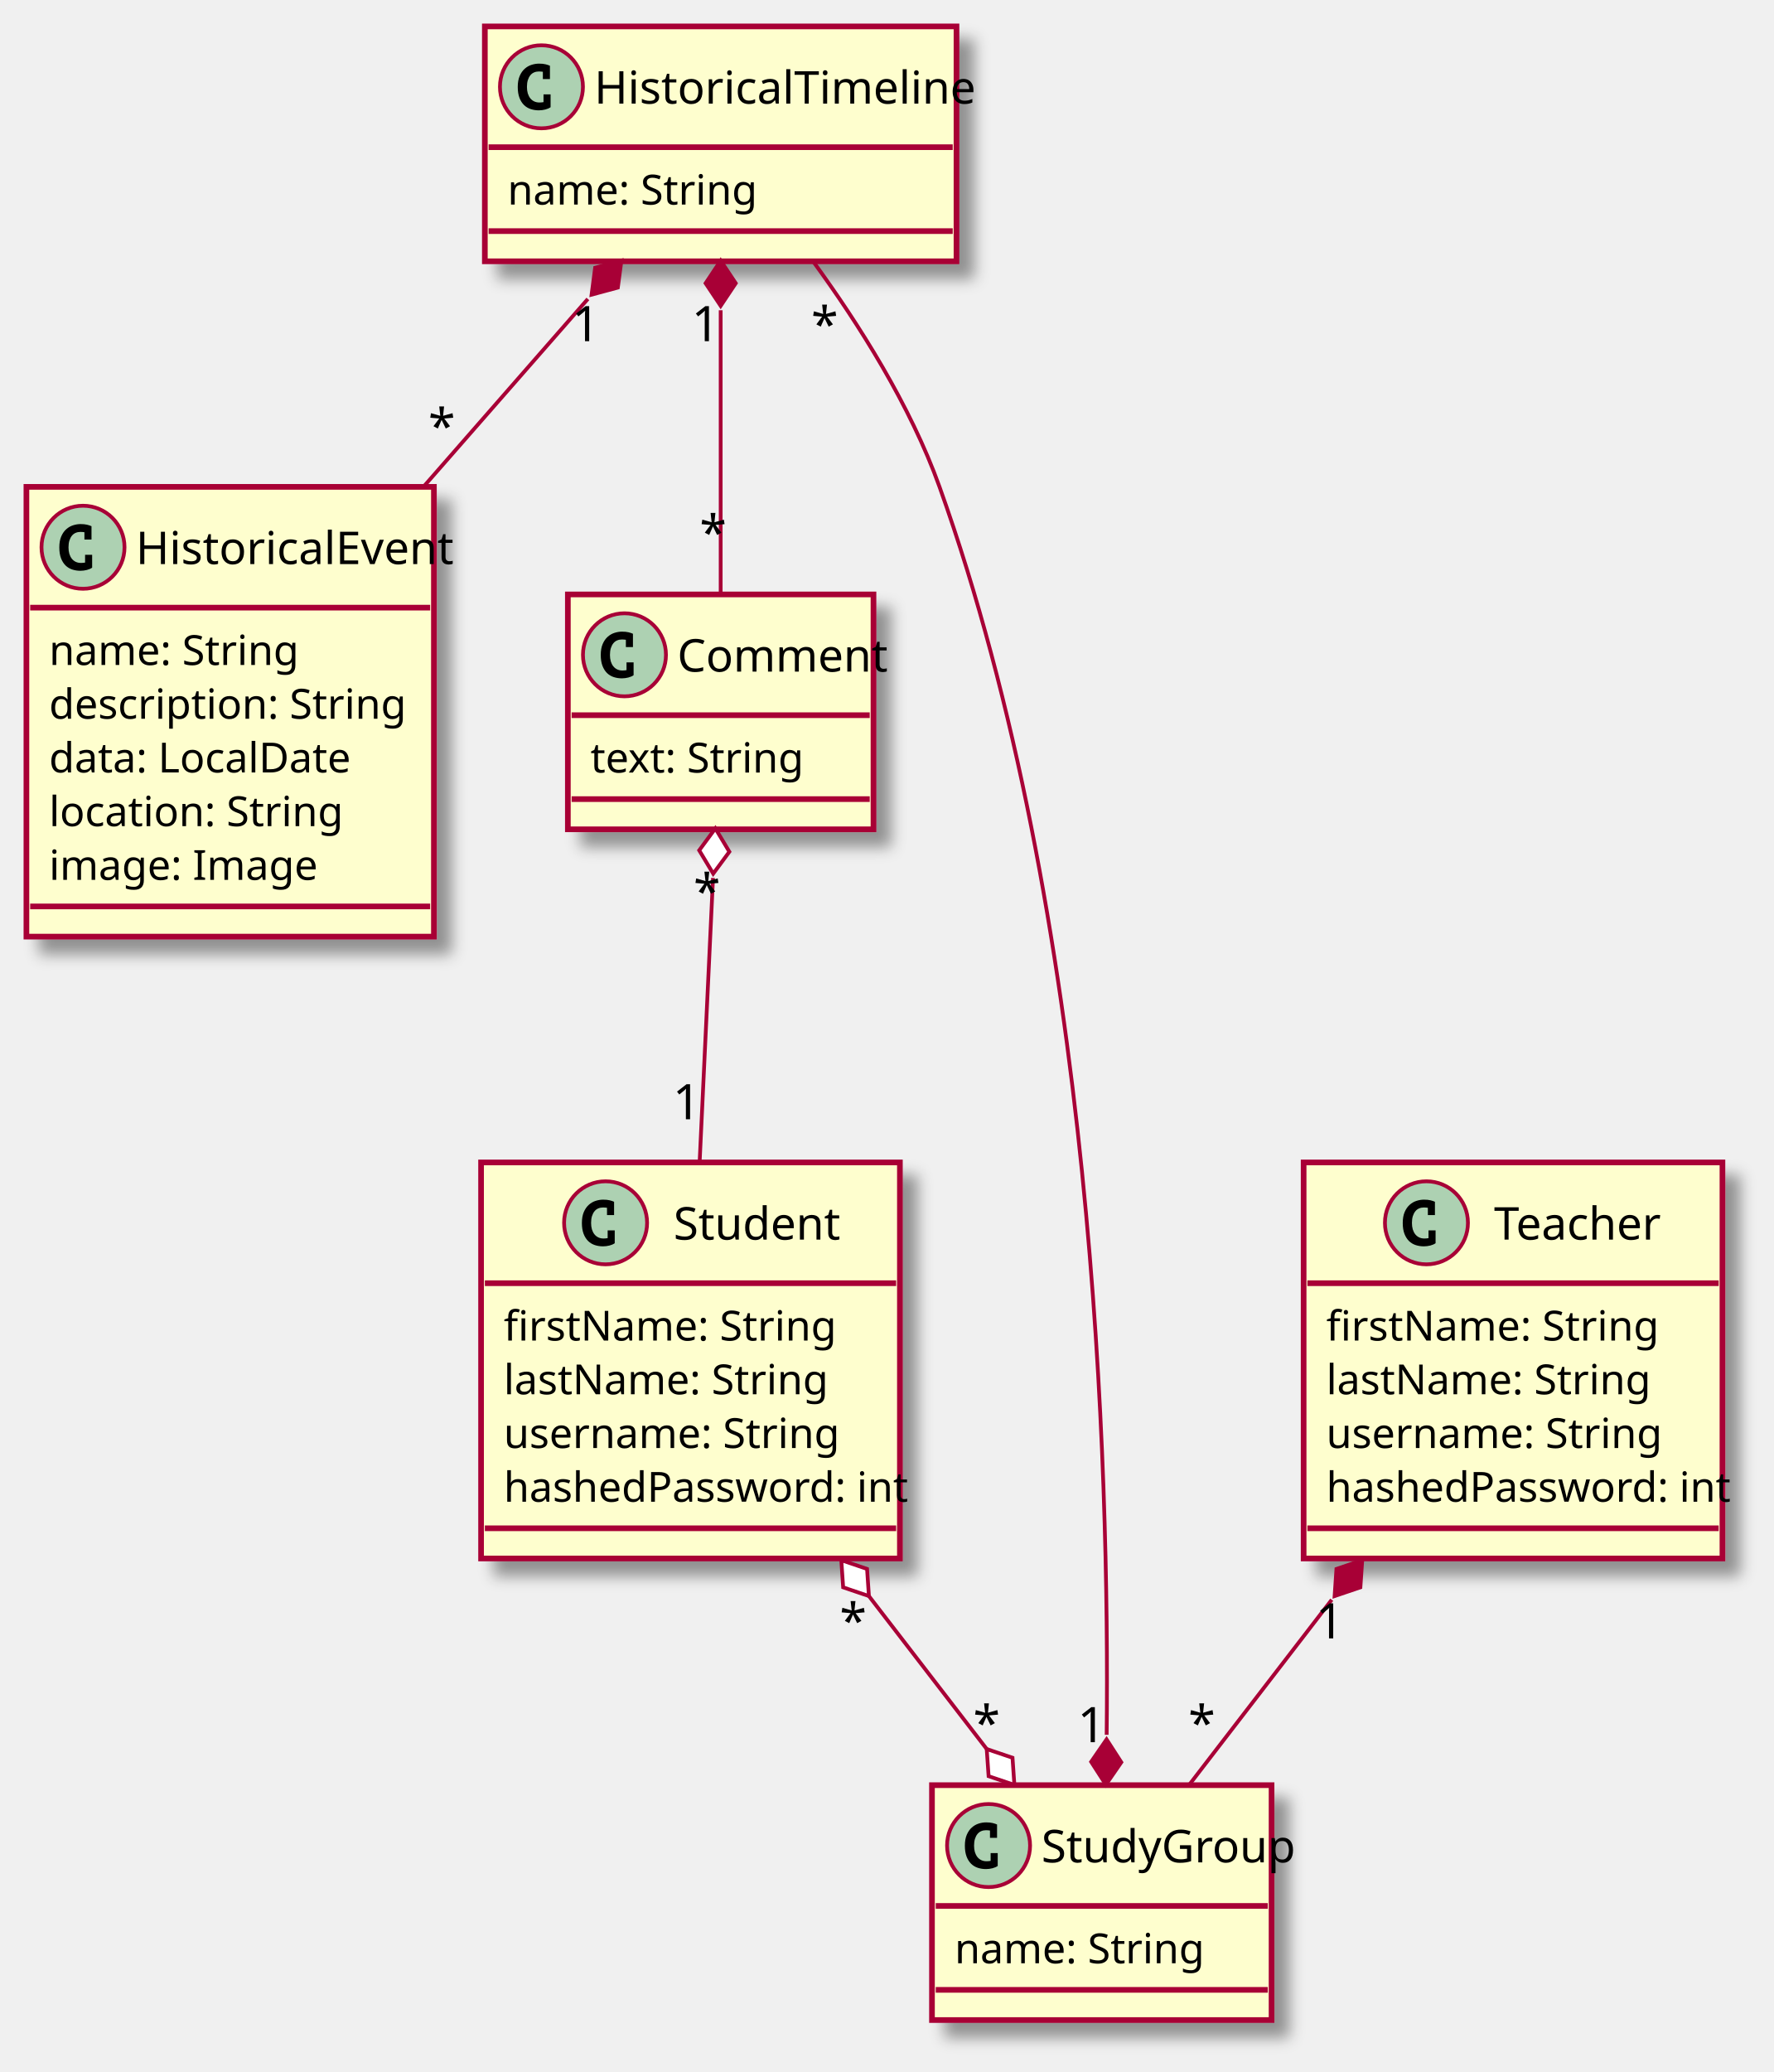
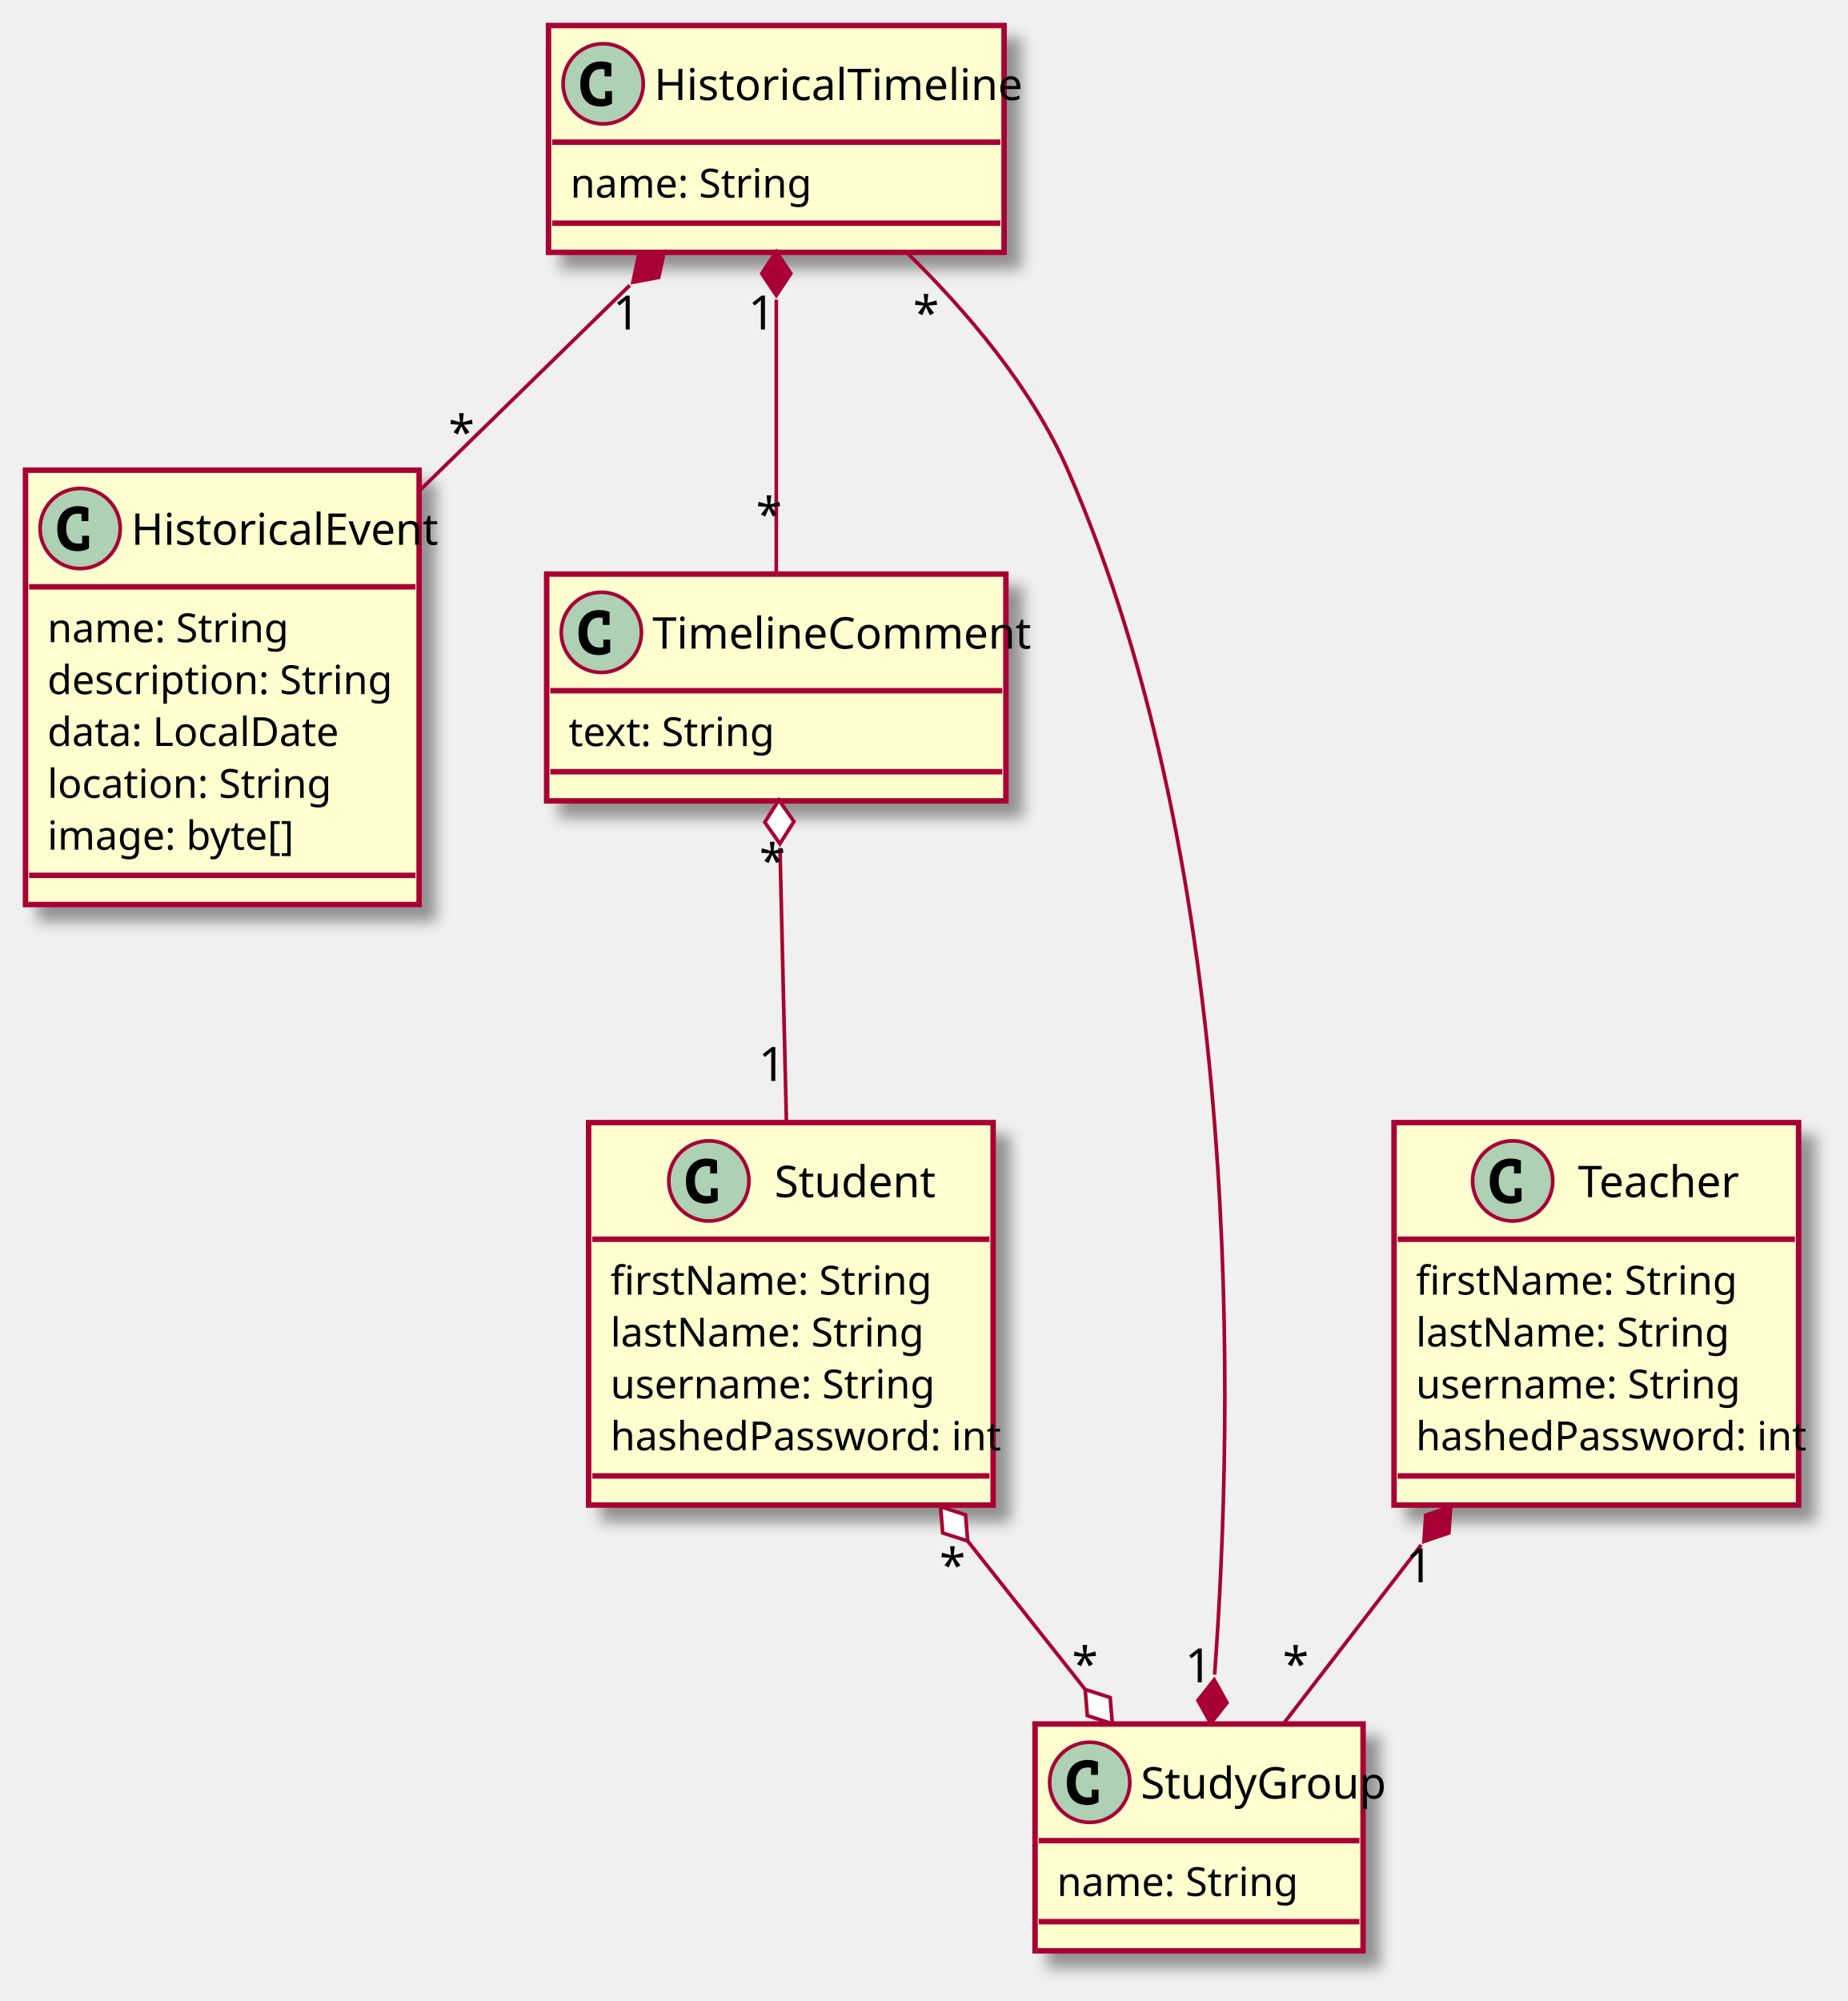
- <svg xmlns="http://www.w3.org/2000/svg" contentScriptType="application/ecmascript" contentStyleType="text/css" height="549px" preserveAspectRatio="none" style="width:470px;height:549px;" version="1.1" viewBox="0 0 470 549" width="470px" zoomAndPan="magnify">
+ <svg xmlns="http://www.w3.org/2000/svg" contentScriptType="application/ecmascript" contentStyleType="text/css" height="549px" preserveAspectRatio="none" style="width:507px;height:549px;" version="1.1" viewBox="0 0 507 549" width="507px" zoomAndPan="magnify">
  <defs>
-     <filter height="300%" id="f8nzq2gp0e1ed" width="300%" x="-1" y="-1">
+     <filter height="300%" id="fjkhw3mhdidb1" width="300%" x="-1" y="-1">
      <feGaussianBlur result="blurOut" stdDeviation="2.0" />
      <feColorMatrix in="blurOut" result="blurOut2" type="matrix" values="0 0 0 0 0 0 0 0 0 0 0 0 0 0 0 0 0 0 .4 0" />
      <feOffset dx="4.0" dy="4.0" in="blurOut2" result="blurOut3" />
      <feBlend in="SourceGraphic" in2="blurOut3" mode="normal" />
    </filter>
  </defs>
  <g>
-     <rect codeLine="1" fill="#FEFECE" filter="url(#f8nzq2gp0e1ed)" height="119.169" id="HistoricalEvent" style="stroke:#A80036;stroke-width:1.5;" width="108" x="7" y="129" />
+     <rect codeLine="1" fill="#FEFECE" filter="url(#fjkhw3mhdidb1)" height="119.169" id="HistoricalEvent" style="stroke:#A80036;stroke-width:1.5;" width="108" x="7" y="129" />
    <ellipse cx="22" cy="145" fill="#ADD1B2" rx="11" ry="11" style="stroke:#A80036;stroke-width:1.0;" />
    <path d="M22.547,147 L24.422,147 L24.422,150.406 Q23.875,150.797 23.031,151.016 Q22.188,151.234 21.312,151.234 Q20.188,151.234 19.172,150.906 Q18.156,150.578 17.391,149.844 Q16.625,149.094 16.172,147.922 Q15.719,146.734 15.719,145.047 Q15.719,143.297 16.234,142.125 Q16.75,140.938 17.562,140.219 Q18.391,139.484 19.391,139.172 Q20.391,138.859 21.359,138.859 Q22.375,138.859 23.078,139.031 Q23.781,139.203 24.25,139.422 L24.25,142.953 L22.375,142.953 L22.375,141.016 Q21.844,140.938 21.297,140.938 Q20.625,140.938 20.047,141.188 Q19.484,141.422 19.062,141.938 Q18.641,142.453 18.391,143.234 Q18.156,144 18.156,145.047 Q18.156,145.969 18.375,146.734 Q18.609,147.484 19.031,148.031 Q19.453,148.562 20.062,148.859 Q20.672,149.156 21.453,149.156 Q22.016,149.156 22.547,149.062 L22.547,147 Z " fill="#000000" />
    <text fill="#000000" font-family="sans-serif" font-size="12" lengthAdjust="spacing" textLength="76" x="36" y="149.452">HistoricalEvent</text>
    <line style="stroke:#A80036;stroke-width:1.5;" x1="8" x2="114" y1="161" y2="161" />
    <text fill="#000000" font-family="sans-serif" font-size="11" lengthAdjust="spacing" textLength="61" x="13" y="176.198">name: String</text>
    <text fill="#000000" font-family="sans-serif" font-size="11" lengthAdjust="spacing" textLength="88" x="13" y="190.432">description: String</text>
    <text fill="#000000" font-family="sans-serif" font-size="11" lengthAdjust="spacing" textLength="76" x="13" y="204.666">data: LocalDate</text>
    <text fill="#000000" font-family="sans-serif" font-size="11" lengthAdjust="spacing" textLength="73" x="13" y="218.9">location: String</text>
-     <text fill="#000000" font-family="sans-serif" font-size="11" lengthAdjust="spacing" textLength="65" x="13" y="233.133">image: Image</text>
+     <text fill="#000000" font-family="sans-serif" font-size="11" lengthAdjust="spacing" textLength="62" x="13" y="233.133">image: byte[]</text>
    <line style="stroke:#A80036;stroke-width:1.5;" x1="8" x2="114" y1="240.169" y2="240.169" />
-     <rect codeLine="9" fill="#FEFECE" filter="url(#f8nzq2gp0e1ed)" height="62.234" id="HistoricalTimeline" style="stroke:#A80036;stroke-width:1.5;" width="125" x="128.5" y="7" />
-     <ellipse cx="143.5" cy="23" fill="#ADD1B2" rx="11" ry="11" style="stroke:#A80036;stroke-width:1.0;" />
-     <path d="M144.047,25 L145.922,25 L145.922,28.406 Q145.375,28.797 144.531,29.016 Q143.688,29.234 142.812,29.234 Q141.688,29.234 140.672,28.906 Q139.656,28.578 138.891,27.844 Q138.125,27.094 137.672,25.922 Q137.219,24.734 137.219,23.047 Q137.219,21.297 137.734,20.125 Q138.25,18.938 139.062,18.219 Q139.891,17.484 140.891,17.172 Q141.891,16.859 142.859,16.859 Q143.875,16.859 144.578,17.031 Q145.281,17.203 145.75,17.422 L145.75,20.953 L143.875,20.953 L143.875,19.016 Q143.344,18.938 142.797,18.938 Q142.125,18.938 141.547,19.188 Q140.984,19.422 140.562,19.938 Q140.141,20.453 139.891,21.234 Q139.656,22 139.656,23.047 Q139.656,23.969 139.875,24.734 Q140.109,25.484 140.531,26.031 Q140.953,26.562 141.562,26.859 Q142.172,27.156 142.953,27.156 Q143.516,27.156 144.047,27.062 L144.047,25 Z " fill="#000000" />
-     <text fill="#000000" font-family="sans-serif" font-size="12" lengthAdjust="spacing" textLength="93" x="157.5" y="27.452">HistoricalTimeline</text>
-     <line style="stroke:#A80036;stroke-width:1.5;" x1="129.5" x2="252.5" y1="39" y2="39" />
-     <text fill="#000000" font-family="sans-serif" font-size="11" lengthAdjust="spacing" textLength="61" x="134.5" y="54.198">name: String</text>
-     <line style="stroke:#A80036;stroke-width:1.5;" x1="129.5" x2="252.5" y1="61.234" y2="61.234" />
-     <rect codeLine="15" fill="#FEFECE" filter="url(#f8nzq2gp0e1ed)" height="62.234" id="StudyGroup" style="stroke:#A80036;stroke-width:1.5;" width="90" x="247" y="473" />
-     <ellipse cx="262" cy="489" fill="#ADD1B2" rx="11" ry="11" style="stroke:#A80036;stroke-width:1.0;" />
-     <path d="M262.547,491 L264.422,491 L264.422,494.406 Q263.875,494.797 263.031,495.016 Q262.188,495.234 261.312,495.234 Q260.188,495.234 259.172,494.906 Q258.156,494.578 257.391,493.844 Q256.625,493.094 256.172,491.922 Q255.719,490.734 255.719,489.047 Q255.719,487.297 256.234,486.125 Q256.75,484.938 257.562,484.219 Q258.391,483.484 259.391,483.172 Q260.391,482.859 261.359,482.859 Q262.375,482.859 263.078,483.031 Q263.781,483.203 264.25,483.422 L264.25,486.953 L262.375,486.953 L262.375,485.016 Q261.844,484.938 261.297,484.938 Q260.625,484.938 260.047,485.188 Q259.484,485.422 259.062,485.938 Q258.641,486.453 258.391,487.234 Q258.156,488 258.156,489.047 Q258.156,489.969 258.375,490.734 Q258.609,491.484 259.031,492.031 Q259.453,492.562 260.062,492.859 Q260.672,493.156 261.453,493.156 Q262.016,493.156 262.547,493.062 L262.547,491 Z " fill="#000000" />
-     <text fill="#000000" font-family="sans-serif" font-size="12" lengthAdjust="spacing" textLength="58" x="276" y="493.452">StudyGroup</text>
-     <line style="stroke:#A80036;stroke-width:1.5;" x1="248" x2="336" y1="505" y2="505" />
-     <text fill="#000000" font-family="sans-serif" font-size="11" lengthAdjust="spacing" textLength="61" x="253" y="520.198">name: String</text>
-     <line style="stroke:#A80036;stroke-width:1.5;" x1="248" x2="336" y1="527.234" y2="527.234" />
-     <rect codeLine="21" fill="#FEFECE" filter="url(#f8nzq2gp0e1ed)" height="104.936" id="Teacher" style="stroke:#A80036;stroke-width:1.5;" width="111" x="345.5" y="308" />
-     <ellipse cx="378.05" cy="324" fill="#ADD1B2" rx="11" ry="11" style="stroke:#A80036;stroke-width:1.0;" />
-     <path d="M378.597,326 L380.472,326 L380.472,329.406 Q379.925,329.797 379.081,330.016 Q378.238,330.234 377.363,330.234 Q376.238,330.234 375.222,329.906 Q374.206,329.578 373.441,328.844 Q372.675,328.094 372.222,326.922 Q371.769,325.734 371.769,324.047 Q371.769,322.297 372.284,321.125 Q372.8,319.938 373.613,319.219 Q374.441,318.484 375.441,318.172 Q376.441,317.859 377.409,317.859 Q378.425,317.859 379.128,318.031 Q379.831,318.203 380.3,318.422 L380.3,321.953 L378.425,321.953 L378.425,320.016 Q377.894,319.938 377.347,319.938 Q376.675,319.938 376.097,320.188 Q375.534,320.422 375.113,320.938 Q374.691,321.453 374.441,322.234 Q374.206,323 374.206,324.047 Q374.206,324.969 374.425,325.734 Q374.659,326.484 375.081,327.031 Q375.503,327.562 376.113,327.859 Q376.722,328.156 377.503,328.156 Q378.066,328.156 378.597,328.062 L378.597,326 Z " fill="#000000" />
-     <text fill="#000000" font-family="sans-serif" font-size="12" lengthAdjust="spacing" textLength="40" x="395.95" y="328.452">Teacher</text>
-     <line style="stroke:#A80036;stroke-width:1.5;" x1="346.5" x2="455.5" y1="340" y2="340" />
-     <text fill="#000000" font-family="sans-serif" font-size="11" lengthAdjust="spacing" textLength="82" x="351.5" y="355.198">firstName: String</text>
-     <text fill="#000000" font-family="sans-serif" font-size="11" lengthAdjust="spacing" textLength="80" x="351.5" y="369.432">lastName: String</text>
-     <text fill="#000000" font-family="sans-serif" font-size="11" lengthAdjust="spacing" textLength="82" x="351.5" y="383.666">username: String</text>
-     <text fill="#000000" font-family="sans-serif" font-size="11" lengthAdjust="spacing" textLength="99" x="351.5" y="397.9">hashedPassword: int</text>
-     <line style="stroke:#A80036;stroke-width:1.5;" x1="346.5" x2="455.5" y1="404.936" y2="404.936" />
-     <rect codeLine="31" fill="#FEFECE" filter="url(#f8nzq2gp0e1ed)" height="104.936" id="Student" style="stroke:#A80036;stroke-width:1.5;" width="111" x="127.5" y="308" />
-     <ellipse cx="160.5" cy="324" fill="#ADD1B2" rx="11" ry="11" style="stroke:#A80036;stroke-width:1.0;" />
-     <path d="M161.047,326 L162.922,326 L162.922,329.406 Q162.375,329.797 161.531,330.016 Q160.688,330.234 159.812,330.234 Q158.688,330.234 157.672,329.906 Q156.656,329.578 155.891,328.844 Q155.125,328.094 154.672,326.922 Q154.219,325.734 154.219,324.047 Q154.219,322.297 154.734,321.125 Q155.25,319.938 156.062,319.219 Q156.891,318.484 157.891,318.172 Q158.891,317.859 159.859,317.859 Q160.875,317.859 161.578,318.031 Q162.281,318.203 162.75,318.422 L162.75,321.953 L160.875,321.953 L160.875,320.016 Q160.344,319.938 159.797,319.938 Q159.125,319.938 158.547,320.188 Q157.984,320.422 157.562,320.938 Q157.141,321.453 156.891,322.234 Q156.656,323 156.656,324.047 Q156.656,324.969 156.875,325.734 Q157.109,326.484 157.531,327.031 Q157.953,327.562 158.562,327.859 Q159.172,328.156 159.953,328.156 Q160.516,328.156 161.047,328.062 L161.047,326 Z " fill="#000000" />
-     <text fill="#000000" font-family="sans-serif" font-size="12" lengthAdjust="spacing" textLength="39" x="178.5" y="328.452">Student</text>
-     <line style="stroke:#A80036;stroke-width:1.5;" x1="128.5" x2="237.5" y1="340" y2="340" />
-     <text fill="#000000" font-family="sans-serif" font-size="11" lengthAdjust="spacing" textLength="82" x="133.5" y="355.198">firstName: String</text>
-     <text fill="#000000" font-family="sans-serif" font-size="11" lengthAdjust="spacing" textLength="80" x="133.5" y="369.432">lastName: String</text>
-     <text fill="#000000" font-family="sans-serif" font-size="11" lengthAdjust="spacing" textLength="82" x="133.5" y="383.666">username: String</text>
-     <text fill="#000000" font-family="sans-serif" font-size="11" lengthAdjust="spacing" textLength="99" x="133.5" y="397.9">hashedPassword: int</text>
-     <line style="stroke:#A80036;stroke-width:1.5;" x1="128.5" x2="237.5" y1="404.936" y2="404.936" />
-     <rect codeLine="40" fill="#FEFECE" filter="url(#f8nzq2gp0e1ed)" height="62.234" id="Comment" style="stroke:#A80036;stroke-width:1.5;" width="81" x="150.5" y="157.5" />
-     <ellipse cx="165.5" cy="173.5" fill="#ADD1B2" rx="11" ry="11" style="stroke:#A80036;stroke-width:1.0;" />
-     <path d="M166.047,175.5 L167.922,175.5 L167.922,178.906 Q167.375,179.297 166.531,179.516 Q165.688,179.734 164.812,179.734 Q163.688,179.734 162.672,179.406 Q161.656,179.078 160.891,178.344 Q160.125,177.594 159.672,176.422 Q159.219,175.234 159.219,173.547 Q159.219,171.797 159.734,170.625 Q160.25,169.438 161.062,168.719 Q161.891,167.984 162.891,167.672 Q163.891,167.359 164.859,167.359 Q165.875,167.359 166.578,167.531 Q167.281,167.703 167.75,167.922 L167.75,171.453 L165.875,171.453 L165.875,169.516 Q165.344,169.438 164.797,169.438 Q164.125,169.438 163.547,169.688 Q162.984,169.922 162.562,170.438 Q162.141,170.953 161.891,171.734 Q161.656,172.5 161.656,173.547 Q161.656,174.469 161.875,175.234 Q162.109,175.984 162.531,176.531 Q162.953,177.062 163.562,177.359 Q164.172,177.656 164.953,177.656 Q165.516,177.656 166.047,177.562 L166.047,175.5 Z " fill="#000000" />
-     <text fill="#000000" font-family="sans-serif" font-size="12" lengthAdjust="spacing" textLength="49" x="179.5" y="177.952">Comment</text>
-     <line style="stroke:#A80036;stroke-width:1.5;" x1="151.5" x2="230.5" y1="189.5" y2="189.5" />
-     <text fill="#000000" font-family="sans-serif" font-size="11" lengthAdjust="spacing" textLength="53" x="156.5" y="204.698">text: String</text>
-     <line style="stroke:#A80036;stroke-width:1.5;" x1="151.5" x2="230.5" y1="211.734" y2="211.734" />
-     <path codeLine="13" d="M155.8,79.21 C142.4,94.51 126.85,112.28 112.26,128.95 " fill="none" id="HistoricalTimeline-backto-HistoricalEvent" style="stroke:#A80036;stroke-width:1.0;" />
-     <polygon fill="#A80036" points="164.69,69.05,157.728,70.929,156.784,78.078,163.746,76.199,164.69,69.05" style="stroke:#A80036;stroke-width:1.0;" />
-     <text fill="#000000" font-family="sans-serif" font-size="13" lengthAdjust="spacing" textLength="7" x="151.542" y="90.399">1</text>
-     <text fill="#000000" font-family="sans-serif" font-size="13" lengthAdjust="spacing" textLength="5" x="113.507" y="117.571">*</text>
-     <path codeLine="19" d="M293.3,459.65 C294.07,388.44 289.86,243.24 249,129 C241.3,107.47 227.61,85.85 215.46,69.2 " fill="none" id="StudyGroup-backto-HistoricalTimeline" style="stroke:#A80036;stroke-width:1.0;" />
-     <polygon fill="#A80036" points="293.09,472.87,297.182,466.932,293.275,460.871,289.183,466.809,293.09,472.87" style="stroke:#A80036;stroke-width:1.0;" />
-     <text fill="#000000" font-family="sans-serif" font-size="13" lengthAdjust="spacing" textLength="7" x="285.563" y="461.609">1</text>
-     <text fill="#000000" font-family="sans-serif" font-size="13" lengthAdjust="spacing" textLength="5" x="214.989" y="90.58">*</text>
-     <path codeLine="28" d="M352.95,423.87 C339.83,440.91 326.2,458.6 315.16,472.93 " fill="none" id="Teacher-backto-StudyGroup" style="stroke:#A80036;stroke-width:1.0;" />
-     <polygon fill="#A80036" points="361.03,413.39,354.2,415.705,353.71,422.899,360.54,420.584,361.03,413.39" style="stroke:#A80036;stroke-width:1.0;" />
-     <text fill="#000000" font-family="sans-serif" font-size="13" lengthAdjust="spacing" textLength="7" x="348.732" y="434.099">1</text>
-     <text fill="#000000" font-family="sans-serif" font-size="13" lengthAdjust="spacing" textLength="5" x="314.938" y="461.197">*</text>
-     <path codeLine="38" d="M230.29,422.899 C230.29,422.899 261.512,463.427 261.512,463.427 " fill="none" id="Student-StudyGroup" style="stroke:#A80036;stroke-width:1.0;" />
-     <polygon fill="#FFFFFF" points="268.84,472.93,268.344,465.736,261.512,463.427,262.009,470.621,268.84,472.93" style="stroke:#A80036;stroke-width:1.0;" />
-     <polygon fill="#FFFFFF" points="222.97,413.39,223.46,420.584,230.29,422.899,229.799,415.705,222.97,413.39" style="stroke:#A80036;stroke-width:1.0;" />
-     <text fill="#000000" font-family="sans-serif" font-size="13" lengthAdjust="spacing" textLength="5" x="222.537" y="434.099">*</text>
-     <text fill="#000000" font-family="sans-serif" font-size="13" lengthAdjust="spacing" textLength="5" x="257.906" y="461.197">*</text>
-     <path codeLine="44" d="M191,82.2 C191,106.36 191,135.87 191,157.49 " fill="none" id="HistoricalTimeline-backto-Comment" style="stroke:#A80036;stroke-width:1.0;" />
-     <polygon fill="#A80036" points="191,69.05,187,75.05,191,81.05,195,75.05,191,69.05" style="stroke:#A80036;stroke-width:1.0;" />
-     <text fill="#000000" font-family="sans-serif" font-size="13" lengthAdjust="spacing" textLength="7" x="183.278" y="90.399">1</text>
-     <text fill="#000000" font-family="sans-serif" font-size="13" lengthAdjust="spacing" textLength="5" x="185.422" y="145.771">*</text>
-     <path codeLine="45" d="M188.97,232.62 C187.89,255.49 186.56,283.76 185.43,307.8 " fill="none" id="Comment-backto-Student" style="stroke:#A80036;stroke-width:1.0;" />
-     <polygon fill="#FFFFFF" points="189.59,219.5,185.311,225.304,189.023,231.487,193.302,225.682,189.59,219.5" style="stroke:#A80036;stroke-width:1.0;" />
-     <text fill="#000000" font-family="sans-serif" font-size="13" lengthAdjust="spacing" textLength="5" x="183.784" y="240.838">*</text>
-     <text fill="#000000" font-family="sans-serif" font-size="13" lengthAdjust="spacing" textLength="7" x="178.28" y="296.56">1</text>
+     <rect codeLine="9" fill="#FEFECE" filter="url(#fjkhw3mhdidb1)" height="62.234" id="HistoricalTimeline" style="stroke:#A80036;stroke-width:1.5;" width="125" x="150.5" y="7" />
+     <ellipse cx="165.5" cy="23" fill="#ADD1B2" rx="11" ry="11" style="stroke:#A80036;stroke-width:1.0;" />
+     <path d="M166.047,25 L167.922,25 L167.922,28.406 Q167.375,28.797 166.531,29.016 Q165.688,29.234 164.812,29.234 Q163.688,29.234 162.672,28.906 Q161.656,28.578 160.891,27.844 Q160.125,27.094 159.672,25.922 Q159.219,24.734 159.219,23.047 Q159.219,21.297 159.734,20.125 Q160.25,18.938 161.062,18.219 Q161.891,17.484 162.891,17.172 Q163.891,16.859 164.859,16.859 Q165.875,16.859 166.578,17.031 Q167.281,17.203 167.75,17.422 L167.75,20.953 L165.875,20.953 L165.875,19.016 Q165.344,18.938 164.797,18.938 Q164.125,18.938 163.547,19.188 Q162.984,19.422 162.562,19.938 Q162.141,20.453 161.891,21.234 Q161.656,22 161.656,23.047 Q161.656,23.969 161.875,24.734 Q162.109,25.484 162.531,26.031 Q162.953,26.562 163.562,26.859 Q164.172,27.156 164.953,27.156 Q165.516,27.156 166.047,27.062 L166.047,25 Z " fill="#000000" />
+     <text fill="#000000" font-family="sans-serif" font-size="12" lengthAdjust="spacing" textLength="93" x="179.5" y="27.452">HistoricalTimeline</text>
+     <line style="stroke:#A80036;stroke-width:1.5;" x1="151.5" x2="274.5" y1="39" y2="39" />
+     <text fill="#000000" font-family="sans-serif" font-size="11" lengthAdjust="spacing" textLength="61" x="156.5" y="54.198">name: String</text>
+     <line style="stroke:#A80036;stroke-width:1.5;" x1="151.5" x2="274.5" y1="61.234" y2="61.234" />
+     <rect codeLine="15" fill="#FEFECE" filter="url(#fjkhw3mhdidb1)" height="62.234" id="StudyGroup" style="stroke:#A80036;stroke-width:1.5;" width="90" x="284" y="473" />
+     <ellipse cx="299" cy="489" fill="#ADD1B2" rx="11" ry="11" style="stroke:#A80036;stroke-width:1.0;" />
+     <path d="M299.547,491 L301.422,491 L301.422,494.406 Q300.875,494.797 300.031,495.016 Q299.188,495.234 298.312,495.234 Q297.188,495.234 296.172,494.906 Q295.156,494.578 294.391,493.844 Q293.625,493.094 293.172,491.922 Q292.719,490.734 292.719,489.047 Q292.719,487.297 293.234,486.125 Q293.75,484.938 294.562,484.219 Q295.391,483.484 296.391,483.172 Q297.391,482.859 298.359,482.859 Q299.375,482.859 300.078,483.031 Q300.781,483.203 301.25,483.422 L301.25,486.953 L299.375,486.953 L299.375,485.016 Q298.844,484.938 298.297,484.938 Q297.625,484.938 297.047,485.188 Q296.484,485.422 296.062,485.938 Q295.641,486.453 295.391,487.234 Q295.156,488 295.156,489.047 Q295.156,489.969 295.375,490.734 Q295.609,491.484 296.031,492.031 Q296.453,492.562 297.062,492.859 Q297.672,493.156 298.453,493.156 Q299.016,493.156 299.547,493.062 L299.547,491 Z " fill="#000000" />
+     <text fill="#000000" font-family="sans-serif" font-size="12" lengthAdjust="spacing" textLength="58" x="313" y="493.452">StudyGroup</text>
+     <line style="stroke:#A80036;stroke-width:1.5;" x1="285" x2="373" y1="505" y2="505" />
+     <text fill="#000000" font-family="sans-serif" font-size="11" lengthAdjust="spacing" textLength="61" x="290" y="520.198">name: String</text>
+     <line style="stroke:#A80036;stroke-width:1.5;" x1="285" x2="373" y1="527.234" y2="527.234" />
+     <rect codeLine="21" fill="#FEFECE" filter="url(#fjkhw3mhdidb1)" height="104.936" id="Teacher" style="stroke:#A80036;stroke-width:1.5;" width="111" x="382.5" y="308" />
+     <ellipse cx="415.05" cy="324" fill="#ADD1B2" rx="11" ry="11" style="stroke:#A80036;stroke-width:1.0;" />
+     <path d="M415.597,326 L417.472,326 L417.472,329.406 Q416.925,329.797 416.081,330.016 Q415.238,330.234 414.363,330.234 Q413.238,330.234 412.222,329.906 Q411.206,329.578 410.441,328.844 Q409.675,328.094 409.222,326.922 Q408.769,325.734 408.769,324.047 Q408.769,322.297 409.284,321.125 Q409.8,319.938 410.613,319.219 Q411.441,318.484 412.441,318.172 Q413.441,317.859 414.409,317.859 Q415.425,317.859 416.128,318.031 Q416.831,318.203 417.3,318.422 L417.3,321.953 L415.425,321.953 L415.425,320.016 Q414.894,319.938 414.347,319.938 Q413.675,319.938 413.097,320.188 Q412.534,320.422 412.113,320.938 Q411.691,321.453 411.441,322.234 Q411.206,323 411.206,324.047 Q411.206,324.969 411.425,325.734 Q411.659,326.484 412.081,327.031 Q412.503,327.562 413.113,327.859 Q413.722,328.156 414.503,328.156 Q415.066,328.156 415.597,328.062 L415.597,326 Z " fill="#000000" />
+     <text fill="#000000" font-family="sans-serif" font-size="12" lengthAdjust="spacing" textLength="40" x="432.95" y="328.452">Teacher</text>
+     <line style="stroke:#A80036;stroke-width:1.5;" x1="383.5" x2="492.5" y1="340" y2="340" />
+     <text fill="#000000" font-family="sans-serif" font-size="11" lengthAdjust="spacing" textLength="82" x="388.5" y="355.198">firstName: String</text>
+     <text fill="#000000" font-family="sans-serif" font-size="11" lengthAdjust="spacing" textLength="80" x="388.5" y="369.432">lastName: String</text>
+     <text fill="#000000" font-family="sans-serif" font-size="11" lengthAdjust="spacing" textLength="82" x="388.5" y="383.666">username: String</text>
+     <text fill="#000000" font-family="sans-serif" font-size="11" lengthAdjust="spacing" textLength="99" x="388.5" y="397.9">hashedPassword: int</text>
+     <line style="stroke:#A80036;stroke-width:1.5;" x1="383.5" x2="492.5" y1="404.936" y2="404.936" />
+     <rect codeLine="31" fill="#FEFECE" filter="url(#fjkhw3mhdidb1)" height="104.936" id="Student" style="stroke:#A80036;stroke-width:1.5;" width="111" x="161.5" y="308" />
+     <ellipse cx="194.5" cy="324" fill="#ADD1B2" rx="11" ry="11" style="stroke:#A80036;stroke-width:1.0;" />
+     <path d="M195.047,326 L196.922,326 L196.922,329.406 Q196.375,329.797 195.531,330.016 Q194.688,330.234 193.812,330.234 Q192.688,330.234 191.672,329.906 Q190.656,329.578 189.891,328.844 Q189.125,328.094 188.672,326.922 Q188.219,325.734 188.219,324.047 Q188.219,322.297 188.734,321.125 Q189.25,319.938 190.062,319.219 Q190.891,318.484 191.891,318.172 Q192.891,317.859 193.859,317.859 Q194.875,317.859 195.578,318.031 Q196.281,318.203 196.75,318.422 L196.75,321.953 L194.875,321.953 L194.875,320.016 Q194.344,319.938 193.797,319.938 Q193.125,319.938 192.547,320.188 Q191.984,320.422 191.562,320.938 Q191.141,321.453 190.891,322.234 Q190.656,323 190.656,324.047 Q190.656,324.969 190.875,325.734 Q191.109,326.484 191.531,327.031 Q191.953,327.562 192.562,327.859 Q193.172,328.156 193.953,328.156 Q194.516,328.156 195.047,328.062 L195.047,326 Z " fill="#000000" />
+     <text fill="#000000" font-family="sans-serif" font-size="12" lengthAdjust="spacing" textLength="39" x="212.5" y="328.452">Student</text>
+     <line style="stroke:#A80036;stroke-width:1.5;" x1="162.5" x2="271.5" y1="340" y2="340" />
+     <text fill="#000000" font-family="sans-serif" font-size="11" lengthAdjust="spacing" textLength="82" x="167.5" y="355.198">firstName: String</text>
+     <text fill="#000000" font-family="sans-serif" font-size="11" lengthAdjust="spacing" textLength="80" x="167.5" y="369.432">lastName: String</text>
+     <text fill="#000000" font-family="sans-serif" font-size="11" lengthAdjust="spacing" textLength="82" x="167.5" y="383.666">username: String</text>
+     <text fill="#000000" font-family="sans-serif" font-size="11" lengthAdjust="spacing" textLength="99" x="167.5" y="397.9">hashedPassword: int</text>
+     <line style="stroke:#A80036;stroke-width:1.5;" x1="162.5" x2="271.5" y1="404.936" y2="404.936" />
+     <rect codeLine="40" fill="#FEFECE" filter="url(#fjkhw3mhdidb1)" height="62.234" id="TimelineComment" style="stroke:#A80036;stroke-width:1.5;" width="126" x="150" y="157.5" />
+     <ellipse cx="165" cy="173.5" fill="#ADD1B2" rx="11" ry="11" style="stroke:#A80036;stroke-width:1.0;" />
+     <path d="M165.547,175.5 L167.422,175.5 L167.422,178.906 Q166.875,179.297 166.031,179.516 Q165.188,179.734 164.312,179.734 Q163.188,179.734 162.172,179.406 Q161.156,179.078 160.391,178.344 Q159.625,177.594 159.172,176.422 Q158.719,175.234 158.719,173.547 Q158.719,171.797 159.234,170.625 Q159.75,169.438 160.562,168.719 Q161.391,167.984 162.391,167.672 Q163.391,167.359 164.359,167.359 Q165.375,167.359 166.078,167.531 Q166.781,167.703 167.25,167.922 L167.25,171.453 L165.375,171.453 L165.375,169.516 Q164.844,169.438 164.297,169.438 Q163.625,169.438 163.047,169.688 Q162.484,169.922 162.062,170.438 Q161.641,170.953 161.391,171.734 Q161.156,172.5 161.156,173.547 Q161.156,174.469 161.375,175.234 Q161.609,175.984 162.031,176.531 Q162.453,177.062 163.062,177.359 Q163.672,177.656 164.453,177.656 Q165.016,177.656 165.547,177.562 L165.547,175.5 Z " fill="#000000" />
+     <text fill="#000000" font-family="sans-serif" font-size="12" lengthAdjust="spacing" textLength="94" x="179" y="177.952">TimelineComment</text>
+     <line style="stroke:#A80036;stroke-width:1.5;" x1="151" x2="275" y1="189.5" y2="189.5" />
+     <text fill="#000000" font-family="sans-serif" font-size="11" lengthAdjust="spacing" textLength="53" x="156" y="204.698">text: String</text>
+     <line style="stroke:#A80036;stroke-width:1.5;" x1="151" x2="275" y1="211.734" y2="211.734" />
+     <path codeLine="13" d="M172.8,78.27 C155.13,95.54 134.11,116.07 115.09,134.65 " fill="none" id="HistoricalTimeline-backto-HistoricalEvent" style="stroke:#A80036;stroke-width:1.0;" />
+     <polygon fill="#A80036" points="182.24,69.05,175.153,70.382,173.656,77.436,180.744,76.104,182.24,69.05" style="stroke:#A80036;stroke-width:1.0;" />
+     <text fill="#000000" font-family="sans-serif" font-size="13" lengthAdjust="spacing" textLength="7" x="168.174" y="90.399">1</text>
+     <text fill="#000000" font-family="sans-serif" font-size="13" lengthAdjust="spacing" textLength="5" x="123.048" y="123.232">*</text>
+     <path codeLine="19" d="M333.27,459.46 C338.53,387.4 341.53,240.27 293,129 C283.05,106.2 265.07,85.15 248.67,69.15 " fill="none" id="StudyGroup-backto-HistoricalTimeline" style="stroke:#A80036;stroke-width:1.0;" />
+     <polygon fill="#A80036" points="332.2,472.83,336.668,467.17,333.163,460.869,328.694,466.528,332.2,472.83" style="stroke:#A80036;stroke-width:1.0;" />
+     <text fill="#000000" font-family="sans-serif" font-size="13" lengthAdjust="spacing" textLength="7" x="325.134" y="461.56">1</text>
+     <text fill="#000000" font-family="sans-serif" font-size="13" lengthAdjust="spacing" textLength="5" x="250.511" y="90.519">*</text>
+     <path codeLine="28" d="M389.95,423.87 C376.83,440.91 363.2,458.6 352.16,472.93 " fill="none" id="Teacher-backto-StudyGroup" style="stroke:#A80036;stroke-width:1.0;" />
+     <polygon fill="#A80036" points="398.03,413.39,391.2,415.705,390.71,422.899,397.54,420.584,398.03,413.39" style="stroke:#A80036;stroke-width:1.0;" />
+     <text fill="#000000" font-family="sans-serif" font-size="13" lengthAdjust="spacing" textLength="7" x="385.732" y="434.099">1</text>
+     <text fill="#000000" font-family="sans-serif" font-size="13" lengthAdjust="spacing" textLength="5" x="351.938" y="461.197">*</text>
+     <path codeLine="38" d="M265.515,422.801 C265.515,422.801 297.754,463.52 297.754,463.52 " fill="none" id="Student-StudyGroup" style="stroke:#A80036;stroke-width:1.0;" />
+     <polygon fill="#FFFFFF" points="305.2,472.93,304.613,465.743,297.754,463.52,298.34,470.707,305.2,472.93" style="stroke:#A80036;stroke-width:1.0;" />
+     <polygon fill="#FFFFFF" points="258.07,413.39,258.655,420.577,265.515,422.801,264.93,415.614,258.07,413.39" style="stroke:#A80036;stroke-width:1.0;" />
+     <text fill="#000000" font-family="sans-serif" font-size="13" lengthAdjust="spacing" textLength="5" x="257.771" y="434.099">*</text>
+     <text fill="#000000" font-family="sans-serif" font-size="13" lengthAdjust="spacing" textLength="5" x="294.118" y="461.197">*</text>
+     <path codeLine="44" d="M213,82.2 C213,106.36 213,135.87 213,157.49 " fill="none" id="HistoricalTimeline-backto-TimelineComment" style="stroke:#A80036;stroke-width:1.0;" />
+     <polygon fill="#A80036" points="213,69.05,209,75.05,213,81.05,217,75.05,213,69.05" style="stroke:#A80036;stroke-width:1.0;" />
+     <text fill="#000000" font-family="sans-serif" font-size="13" lengthAdjust="spacing" textLength="7" x="205.278" y="90.399">1</text>
+     <text fill="#000000" font-family="sans-serif" font-size="13" lengthAdjust="spacing" textLength="5" x="207.422" y="145.771">*</text>
+     <path codeLine="45" d="M214.01,232.62 C214.55,255.49 215.22,283.76 215.78,307.8 " fill="none" id="TimelineComment-backto-Student" style="stroke:#A80036;stroke-width:1.0;" />
+     <polygon fill="#FFFFFF" points="213.71,219.5,209.85,225.591,213.987,231.497,217.847,225.406,213.71,219.5" style="stroke:#A80036;stroke-width:1.0;" />
+     <text fill="#000000" font-family="sans-serif" font-size="13" lengthAdjust="spacing" textLength="5" x="208.341" y="240.838">*</text>
+     <text fill="#000000" font-family="sans-serif" font-size="13" lengthAdjust="spacing" textLength="7" x="208.116" y="296.56">1</text>
  </g>
</svg>
